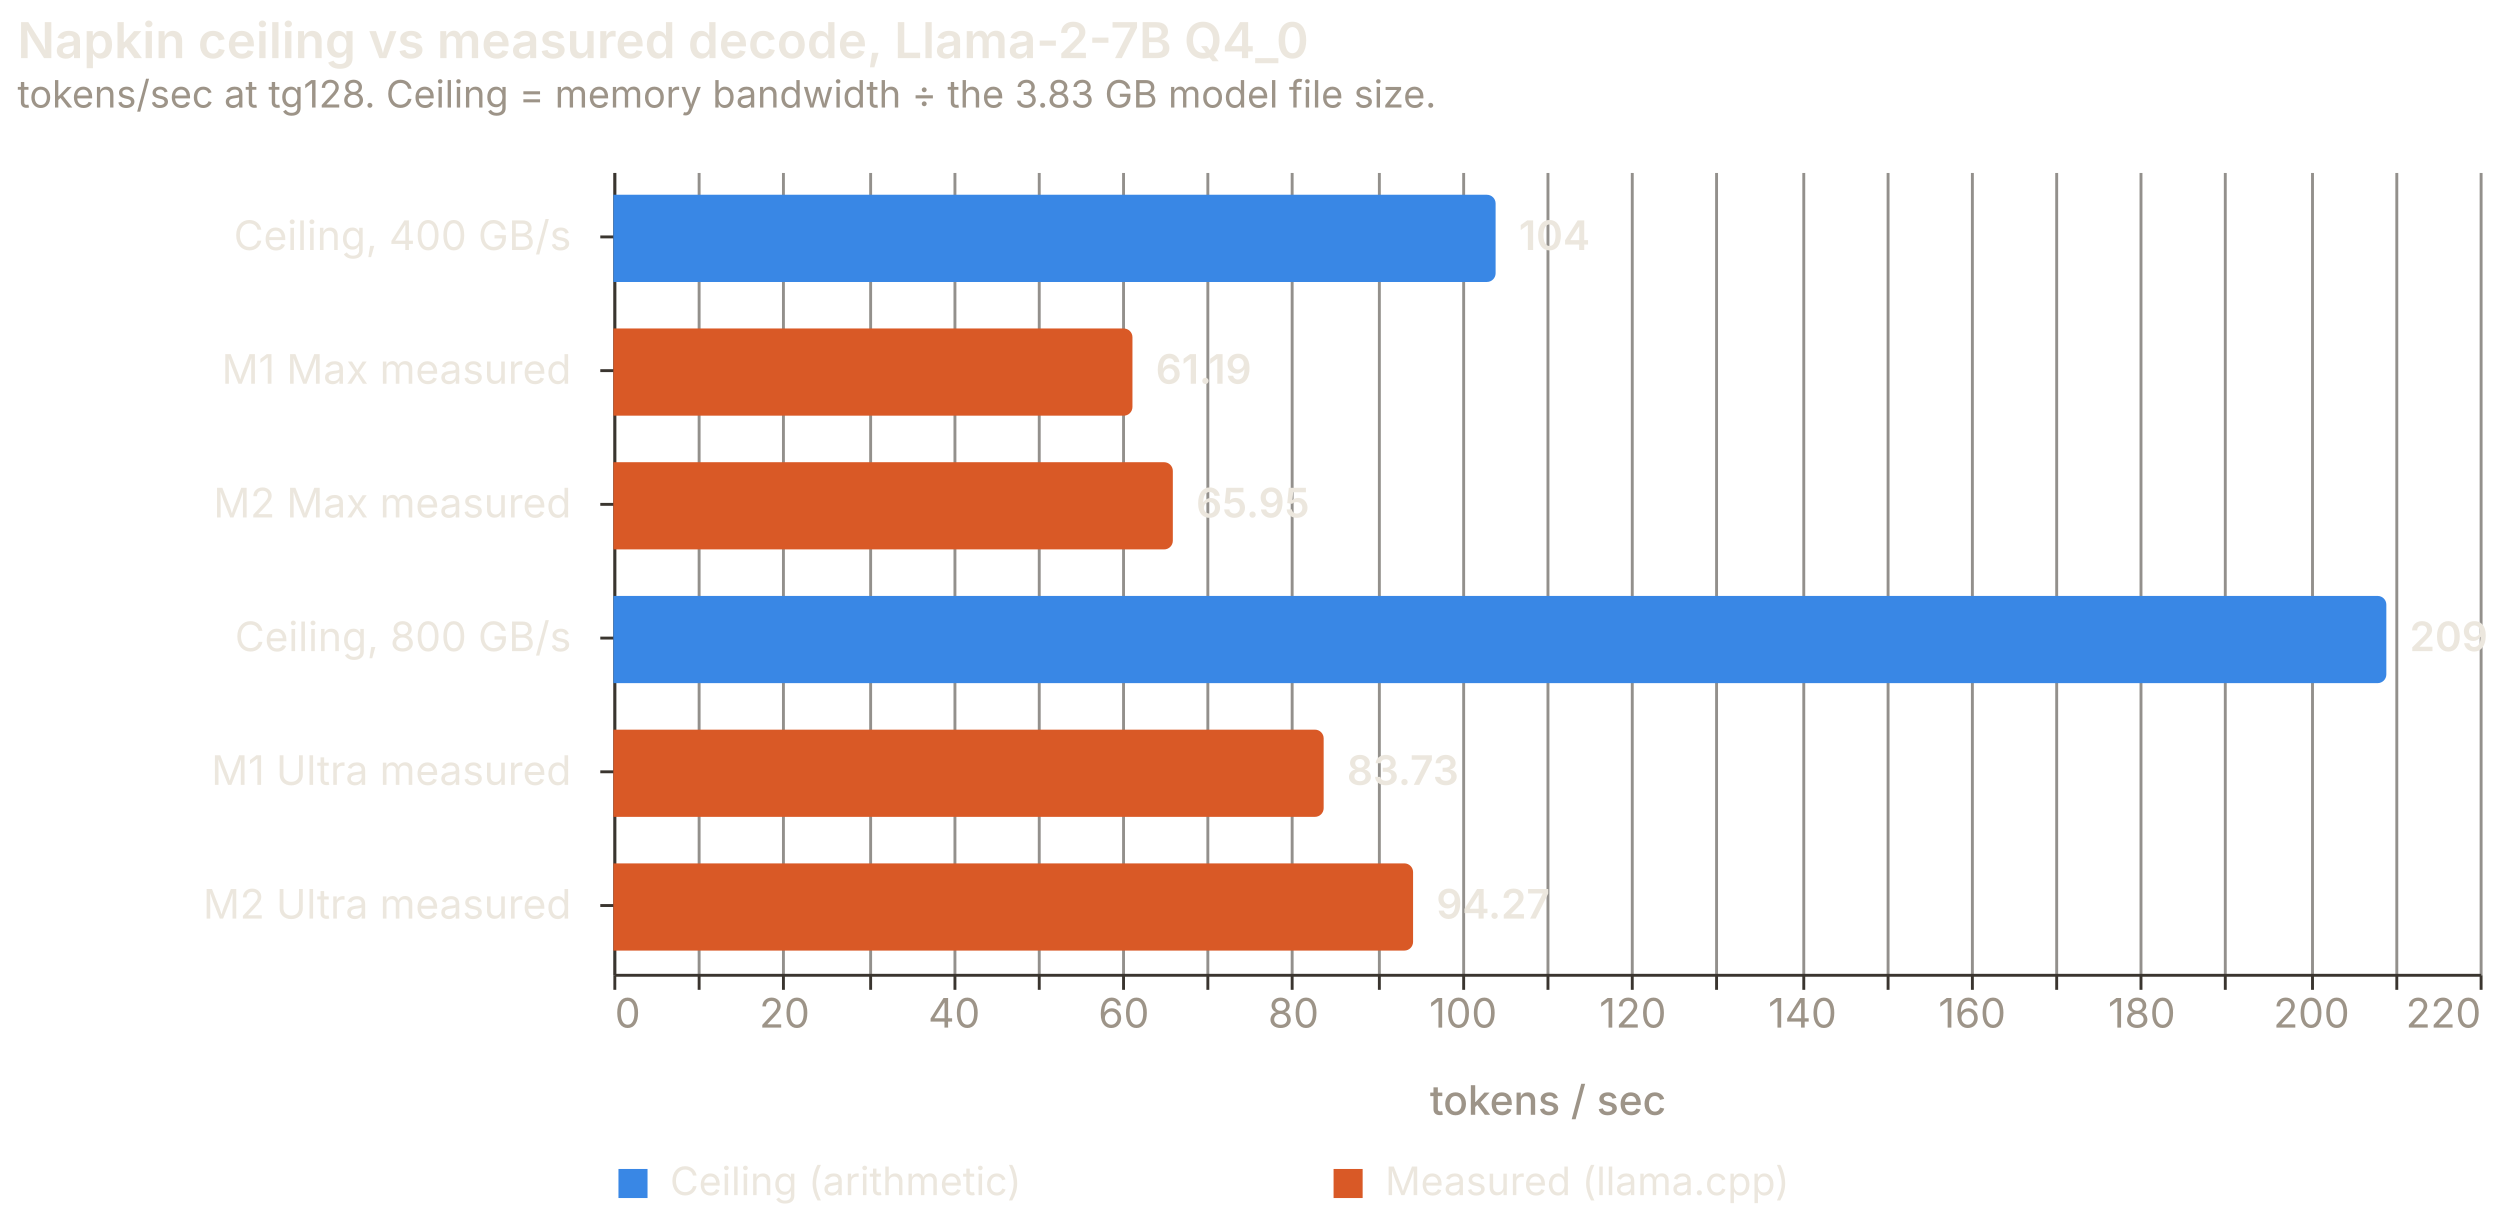
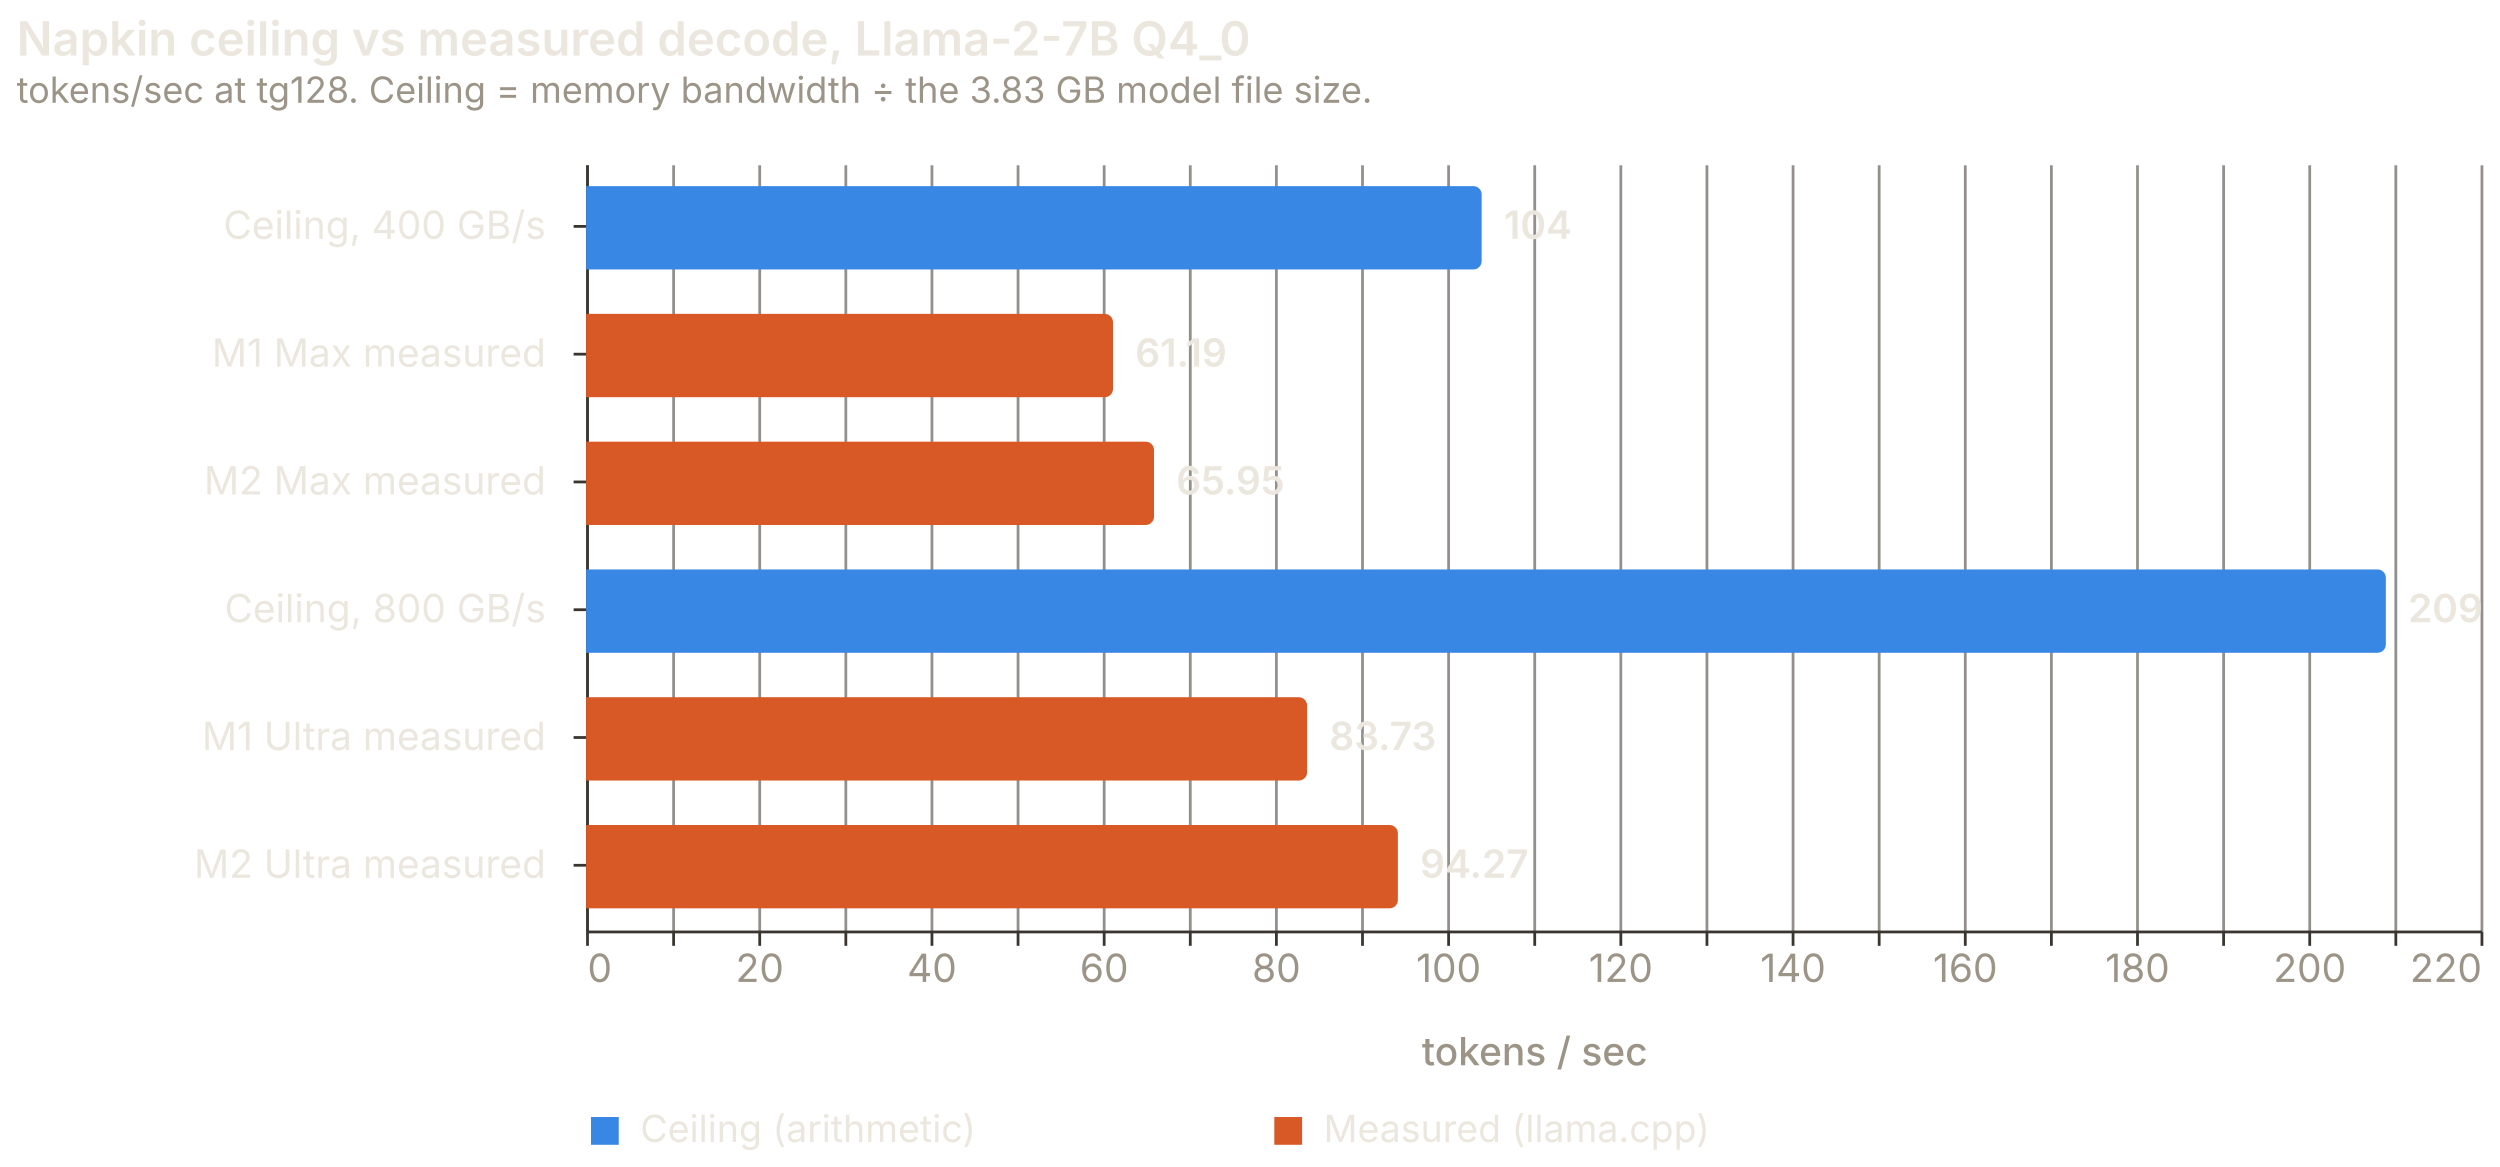
- <svg xmlns="http://www.w3.org/2000/svg" version="1.1" class="marks" width="860" height="420" viewBox="0 0 860 420">
+ <svg xmlns="http://www.w3.org/2000/svg" version="1.1" class="marks" width="900" height="420" viewBox="0 0 900 420">
  <g fill="none" stroke-miterlimit="4" transform="translate(211,59)">
    <g class="mark-group role-frame root" role="graphics-object" aria-roledescription="group mark container">
      <g transform="translate(0,0)">
-         <path class="background" aria-hidden="true" d="M0,0h642v276h-642Z" />
+         <path class="background" aria-hidden="true" d="M0,0h682v276h-682Z" />
        <g>
          <g class="mark-group role-axis" aria-hidden="true">
            <g transform="translate(0.5,276.5)">
              <path class="background" aria-hidden="true" d="M0,0h0v0h0Z" pointer-events="none" />
              <g>
                <g class="mark-rule role-axis-grid" pointer-events="none">
                  <line transform="translate(0,0)" x2="0" y2="-276" stroke="#3a352f" stroke-opacity="0.55" stroke-width="1" opacity="1" />
-                   <line transform="translate(29,0)" x2="0" y2="-276" stroke="#3a352f" stroke-opacity="0.55" stroke-width="1" opacity="1" />
-                   <line transform="translate(58,0)" x2="0" y2="-276" stroke="#3a352f" stroke-opacity="0.55" stroke-width="1" opacity="1" />
-                   <line transform="translate(88,0)" x2="0" y2="-276" stroke="#3a352f" stroke-opacity="0.55" stroke-width="1" opacity="1" />
-                   <line transform="translate(117,0)" x2="0" y2="-276" stroke="#3a352f" stroke-opacity="0.55" stroke-width="1" opacity="1" />
-                   <line transform="translate(146,0)" x2="0" y2="-276" stroke="#3a352f" stroke-opacity="0.55" stroke-width="1" opacity="1" />
-                   <line transform="translate(175,0)" x2="0" y2="-276" stroke="#3a352f" stroke-opacity="0.55" stroke-width="1" opacity="1" />
-                   <line transform="translate(204,0)" x2="0" y2="-276" stroke="#3a352f" stroke-opacity="0.55" stroke-width="1" opacity="1" />
-                   <line transform="translate(233,0)" x2="0" y2="-276" stroke="#3a352f" stroke-opacity="0.55" stroke-width="1" opacity="1" />
-                   <line transform="translate(263,0)" x2="0" y2="-276" stroke="#3a352f" stroke-opacity="0.55" stroke-width="1" opacity="1" />
-                   <line transform="translate(292,0)" x2="0" y2="-276" stroke="#3a352f" stroke-opacity="0.55" stroke-width="1" opacity="1" />
-                   <line transform="translate(321,0)" x2="0" y2="-276" stroke="#3a352f" stroke-opacity="0.55" stroke-width="1" opacity="1" />
-                   <line transform="translate(350,0)" x2="0" y2="-276" stroke="#3a352f" stroke-opacity="0.55" stroke-width="1" opacity="1" />
-                   <line transform="translate(379,0)" x2="0" y2="-276" stroke="#3a352f" stroke-opacity="0.55" stroke-width="1" opacity="1" />
-                   <line transform="translate(409,0)" x2="0" y2="-276" stroke="#3a352f" stroke-opacity="0.55" stroke-width="1" opacity="1" />
-                   <line transform="translate(438,0)" x2="0" y2="-276" stroke="#3a352f" stroke-opacity="0.55" stroke-width="1" opacity="1" />
-                   <line transform="translate(467,0)" x2="0" y2="-276" stroke="#3a352f" stroke-opacity="0.55" stroke-width="1" opacity="1" />
+                   <line transform="translate(31,0)" x2="0" y2="-276" stroke="#3a352f" stroke-opacity="0.55" stroke-width="1" opacity="1" />
+                   <line transform="translate(62,0)" x2="0" y2="-276" stroke="#3a352f" stroke-opacity="0.55" stroke-width="1" opacity="1" />
+                   <line transform="translate(93,0)" x2="0" y2="-276" stroke="#3a352f" stroke-opacity="0.55" stroke-width="1" opacity="1" />
+                   <line transform="translate(124,0)" x2="0" y2="-276" stroke="#3a352f" stroke-opacity="0.55" stroke-width="1" opacity="1" />
+                   <line transform="translate(155,0)" x2="0" y2="-276" stroke="#3a352f" stroke-opacity="0.55" stroke-width="1" opacity="1" />
+                   <line transform="translate(186,0)" x2="0" y2="-276" stroke="#3a352f" stroke-opacity="0.55" stroke-width="1" opacity="1" />
+                   <line transform="translate(217,0)" x2="0" y2="-276" stroke="#3a352f" stroke-opacity="0.55" stroke-width="1" opacity="1" />
+                   <line transform="translate(248,0)" x2="0" y2="-276" stroke="#3a352f" stroke-opacity="0.55" stroke-width="1" opacity="1" />
+                   <line transform="translate(279,0)" x2="0" y2="-276" stroke="#3a352f" stroke-opacity="0.55" stroke-width="1" opacity="1" />
+                   <line transform="translate(310,0)" x2="0" y2="-276" stroke="#3a352f" stroke-opacity="0.55" stroke-width="1" opacity="1" />
+                   <line transform="translate(341,0)" x2="0" y2="-276" stroke="#3a352f" stroke-opacity="0.55" stroke-width="1" opacity="1" />
+                   <line transform="translate(372,0)" x2="0" y2="-276" stroke="#3a352f" stroke-opacity="0.55" stroke-width="1" opacity="1" />
+                   <line transform="translate(403,0)" x2="0" y2="-276" stroke="#3a352f" stroke-opacity="0.55" stroke-width="1" opacity="1" />
+                   <line transform="translate(434,0)" x2="0" y2="-276" stroke="#3a352f" stroke-opacity="0.55" stroke-width="1" opacity="1" />
+                   <line transform="translate(465,0)" x2="0" y2="-276" stroke="#3a352f" stroke-opacity="0.55" stroke-width="1" opacity="1" />
                  <line transform="translate(496,0)" x2="0" y2="-276" stroke="#3a352f" stroke-opacity="0.55" stroke-width="1" opacity="1" />
-                   <line transform="translate(525,0)" x2="0" y2="-276" stroke="#3a352f" stroke-opacity="0.55" stroke-width="1" opacity="1" />
-                   <line transform="translate(554,0)" x2="0" y2="-276" stroke="#3a352f" stroke-opacity="0.55" stroke-width="1" opacity="1" />
-                   <line transform="translate(584,0)" x2="0" y2="-276" stroke="#3a352f" stroke-opacity="0.55" stroke-width="1" opacity="1" />
-                   <line transform="translate(613,0)" x2="0" y2="-276" stroke="#3a352f" stroke-opacity="0.55" stroke-width="1" opacity="1" />
-                   <line transform="translate(642,0)" x2="0" y2="-276" stroke="#3a352f" stroke-opacity="0.55" stroke-width="1" opacity="1" />
+                   <line transform="translate(527,0)" x2="0" y2="-276" stroke="#3a352f" stroke-opacity="0.55" stroke-width="1" opacity="1" />
+                   <line transform="translate(558,0)" x2="0" y2="-276" stroke="#3a352f" stroke-opacity="0.55" stroke-width="1" opacity="1" />
+                   <line transform="translate(589,0)" x2="0" y2="-276" stroke="#3a352f" stroke-opacity="0.55" stroke-width="1" opacity="1" />
+                   <line transform="translate(620,0)" x2="0" y2="-276" stroke="#3a352f" stroke-opacity="0.55" stroke-width="1" opacity="1" />
+                   <line transform="translate(651,0)" x2="0" y2="-276" stroke="#3a352f" stroke-opacity="0.55" stroke-width="1" opacity="1" />
+                   <line transform="translate(682,0)" x2="0" y2="-276" stroke="#3a352f" stroke-opacity="0.55" stroke-width="1" opacity="1" />
                </g>
              </g>
              <path class="foreground" aria-hidden="true" d="" pointer-events="none" display="none" />
            </g>
          </g>
          <g class="mark-group role-axis" role="graphics-symbol" aria-roledescription="axis" aria-label="X-axis titled 'tokens / sec' for a linear scale with values from 0 to 220">
            <g transform="translate(0.5,276.5)">
              <path class="background" aria-hidden="true" d="M0,0h0v0h0Z" pointer-events="none" />
              <g>
                <g class="mark-rule role-axis-tick" pointer-events="none">
                  <line transform="translate(0,0)" x2="0" y2="5" stroke="#3a352f" stroke-width="1" opacity="1" />
-                   <line transform="translate(29,0)" x2="0" y2="5" stroke="#3a352f" stroke-width="1" opacity="1" />
-                   <line transform="translate(58,0)" x2="0" y2="5" stroke="#3a352f" stroke-width="1" opacity="1" />
-                   <line transform="translate(88,0)" x2="0" y2="5" stroke="#3a352f" stroke-width="1" opacity="1" />
-                   <line transform="translate(117,0)" x2="0" y2="5" stroke="#3a352f" stroke-width="1" opacity="1" />
-                   <line transform="translate(146,0)" x2="0" y2="5" stroke="#3a352f" stroke-width="1" opacity="1" />
-                   <line transform="translate(175,0)" x2="0" y2="5" stroke="#3a352f" stroke-width="1" opacity="1" />
-                   <line transform="translate(204,0)" x2="0" y2="5" stroke="#3a352f" stroke-width="1" opacity="1" />
-                   <line transform="translate(233,0)" x2="0" y2="5" stroke="#3a352f" stroke-width="1" opacity="1" />
-                   <line transform="translate(263,0)" x2="0" y2="5" stroke="#3a352f" stroke-width="1" opacity="1" />
-                   <line transform="translate(292,0)" x2="0" y2="5" stroke="#3a352f" stroke-width="1" opacity="1" />
-                   <line transform="translate(321,0)" x2="0" y2="5" stroke="#3a352f" stroke-width="1" opacity="1" />
-                   <line transform="translate(350,0)" x2="0" y2="5" stroke="#3a352f" stroke-width="1" opacity="1" />
-                   <line transform="translate(379,0)" x2="0" y2="5" stroke="#3a352f" stroke-width="1" opacity="1" />
-                   <line transform="translate(409,0)" x2="0" y2="5" stroke="#3a352f" stroke-width="1" opacity="1" />
-                   <line transform="translate(438,0)" x2="0" y2="5" stroke="#3a352f" stroke-width="1" opacity="1" />
-                   <line transform="translate(467,0)" x2="0" y2="5" stroke="#3a352f" stroke-width="1" opacity="1" />
+                   <line transform="translate(31,0)" x2="0" y2="5" stroke="#3a352f" stroke-width="1" opacity="1" />
+                   <line transform="translate(62,0)" x2="0" y2="5" stroke="#3a352f" stroke-width="1" opacity="1" />
+                   <line transform="translate(93,0)" x2="0" y2="5" stroke="#3a352f" stroke-width="1" opacity="1" />
+                   <line transform="translate(124,0)" x2="0" y2="5" stroke="#3a352f" stroke-width="1" opacity="1" />
+                   <line transform="translate(155,0)" x2="0" y2="5" stroke="#3a352f" stroke-width="1" opacity="1" />
+                   <line transform="translate(186,0)" x2="0" y2="5" stroke="#3a352f" stroke-width="1" opacity="1" />
+                   <line transform="translate(217,0)" x2="0" y2="5" stroke="#3a352f" stroke-width="1" opacity="1" />
+                   <line transform="translate(248,0)" x2="0" y2="5" stroke="#3a352f" stroke-width="1" opacity="1" />
+                   <line transform="translate(279,0)" x2="0" y2="5" stroke="#3a352f" stroke-width="1" opacity="1" />
+                   <line transform="translate(310,0)" x2="0" y2="5" stroke="#3a352f" stroke-width="1" opacity="1" />
+                   <line transform="translate(341,0)" x2="0" y2="5" stroke="#3a352f" stroke-width="1" opacity="1" />
+                   <line transform="translate(372,0)" x2="0" y2="5" stroke="#3a352f" stroke-width="1" opacity="1" />
+                   <line transform="translate(403,0)" x2="0" y2="5" stroke="#3a352f" stroke-width="1" opacity="1" />
+                   <line transform="translate(434,0)" x2="0" y2="5" stroke="#3a352f" stroke-width="1" opacity="1" />
+                   <line transform="translate(465,0)" x2="0" y2="5" stroke="#3a352f" stroke-width="1" opacity="1" />
                  <line transform="translate(496,0)" x2="0" y2="5" stroke="#3a352f" stroke-width="1" opacity="1" />
-                   <line transform="translate(525,0)" x2="0" y2="5" stroke="#3a352f" stroke-width="1" opacity="1" />
-                   <line transform="translate(554,0)" x2="0" y2="5" stroke="#3a352f" stroke-width="1" opacity="1" />
-                   <line transform="translate(584,0)" x2="0" y2="5" stroke="#3a352f" stroke-width="1" opacity="1" />
-                   <line transform="translate(613,0)" x2="0" y2="5" stroke="#3a352f" stroke-width="1" opacity="1" />
-                   <line transform="translate(642,0)" x2="0" y2="5" stroke="#3a352f" stroke-width="1" opacity="1" />
+                   <line transform="translate(527,0)" x2="0" y2="5" stroke="#3a352f" stroke-width="1" opacity="1" />
+                   <line transform="translate(558,0)" x2="0" y2="5" stroke="#3a352f" stroke-width="1" opacity="1" />
+                   <line transform="translate(589,0)" x2="0" y2="5" stroke="#3a352f" stroke-width="1" opacity="1" />
+                   <line transform="translate(620,0)" x2="0" y2="5" stroke="#3a352f" stroke-width="1" opacity="1" />
+                   <line transform="translate(651,0)" x2="0" y2="5" stroke="#3a352f" stroke-width="1" opacity="1" />
+                   <line transform="translate(682,0)" x2="0" y2="5" stroke="#3a352f" stroke-width="1" opacity="1" />
                </g>
                <g class="mark-text role-axis-label" pointer-events="none">
                  <text text-anchor="start" transform="translate(0,18)" font-family="ui-sans-serif, system-ui, -apple-system, 'Segoe UI', Inter, Helvetica, Arial, sans-serif" font-size="14px" fill="#9d9488" opacity="1">0</text>
-                   <text text-anchor="middle" transform="translate(29.18182,18)" font-family="ui-sans-serif, system-ui, -apple-system, 'Segoe UI', Inter, Helvetica, Arial, sans-serif" font-size="14px" fill="#9d9488" opacity="0">10</text>
-                   <text text-anchor="middle" transform="translate(58.36364,18)" font-family="ui-sans-serif, system-ui, -apple-system, 'Segoe UI', Inter, Helvetica, Arial, sans-serif" font-size="14px" fill="#9d9488" opacity="1">20</text>
-                   <text text-anchor="middle" transform="translate(87.54545,18)" font-family="ui-sans-serif, system-ui, -apple-system, 'Segoe UI', Inter, Helvetica, Arial, sans-serif" font-size="14px" fill="#9d9488" opacity="0">30</text>
-                   <text text-anchor="middle" transform="translate(116.7273,18)" font-family="ui-sans-serif, system-ui, -apple-system, 'Segoe UI', Inter, Helvetica, Arial, sans-serif" font-size="14px" fill="#9d9488" opacity="1">40</text>
-                   <text text-anchor="middle" transform="translate(145.9091,18)" font-family="ui-sans-serif, system-ui, -apple-system, 'Segoe UI', Inter, Helvetica, Arial, sans-serif" font-size="14px" fill="#9d9488" opacity="0">50</text>
-                   <text text-anchor="middle" transform="translate(175.0909,18)" font-family="ui-sans-serif, system-ui, -apple-system, 'Segoe UI', Inter, Helvetica, Arial, sans-serif" font-size="14px" fill="#9d9488" opacity="1">60</text>
-                   <text text-anchor="middle" transform="translate(204.2727,18)" font-family="ui-sans-serif, system-ui, -apple-system, 'Segoe UI', Inter, Helvetica, Arial, sans-serif" font-size="14px" fill="#9d9488" opacity="0">70</text>
-                   <text text-anchor="middle" transform="translate(233.4545,18)" font-family="ui-sans-serif, system-ui, -apple-system, 'Segoe UI', Inter, Helvetica, Arial, sans-serif" font-size="14px" fill="#9d9488" opacity="1">80</text>
-                   <text text-anchor="middle" transform="translate(262.6364,18)" font-family="ui-sans-serif, system-ui, -apple-system, 'Segoe UI', Inter, Helvetica, Arial, sans-serif" font-size="14px" fill="#9d9488" opacity="0">90</text>
-                   <text text-anchor="middle" transform="translate(291.8182,18)" font-family="ui-sans-serif, system-ui, -apple-system, 'Segoe UI', Inter, Helvetica, Arial, sans-serif" font-size="14px" fill="#9d9488" opacity="1">100</text>
-                   <text text-anchor="middle" transform="translate(321,18)" font-family="ui-sans-serif, system-ui, -apple-system, 'Segoe UI', Inter, Helvetica, Arial, sans-serif" font-size="14px" fill="#9d9488" opacity="0">110</text>
-                   <text text-anchor="middle" transform="translate(350.1818,18)" font-family="ui-sans-serif, system-ui, -apple-system, 'Segoe UI', Inter, Helvetica, Arial, sans-serif" font-size="14px" fill="#9d9488" opacity="1">120</text>
-                   <text text-anchor="middle" transform="translate(379.3636,18)" font-family="ui-sans-serif, system-ui, -apple-system, 'Segoe UI', Inter, Helvetica, Arial, sans-serif" font-size="14px" fill="#9d9488" opacity="0">130</text>
-                   <text text-anchor="middle" transform="translate(408.5455,18)" font-family="ui-sans-serif, system-ui, -apple-system, 'Segoe UI', Inter, Helvetica, Arial, sans-serif" font-size="14px" fill="#9d9488" opacity="1">140</text>
-                   <text text-anchor="middle" transform="translate(437.7273,18)" font-family="ui-sans-serif, system-ui, -apple-system, 'Segoe UI', Inter, Helvetica, Arial, sans-serif" font-size="14px" fill="#9d9488" opacity="0">150</text>
-                   <text text-anchor="middle" transform="translate(466.9091,18)" font-family="ui-sans-serif, system-ui, -apple-system, 'Segoe UI', Inter, Helvetica, Arial, sans-serif" font-size="14px" fill="#9d9488" opacity="1">160</text>
-                   <text text-anchor="middle" transform="translate(496.0909,18)" font-family="ui-sans-serif, system-ui, -apple-system, 'Segoe UI', Inter, Helvetica, Arial, sans-serif" font-size="14px" fill="#9d9488" opacity="0">170</text>
-                   <text text-anchor="middle" transform="translate(525.2727,18)" font-family="ui-sans-serif, system-ui, -apple-system, 'Segoe UI', Inter, Helvetica, Arial, sans-serif" font-size="14px" fill="#9d9488" opacity="1">180</text>
-                   <text text-anchor="middle" transform="translate(554.4545,18)" font-family="ui-sans-serif, system-ui, -apple-system, 'Segoe UI', Inter, Helvetica, Arial, sans-serif" font-size="14px" fill="#9d9488" opacity="0">190</text>
-                   <text text-anchor="middle" transform="translate(583.6364,18)" font-family="ui-sans-serif, system-ui, -apple-system, 'Segoe UI', Inter, Helvetica, Arial, sans-serif" font-size="14px" fill="#9d9488" opacity="1">200</text>
-                   <text text-anchor="middle" transform="translate(612.8182,18)" font-family="ui-sans-serif, system-ui, -apple-system, 'Segoe UI', Inter, Helvetica, Arial, sans-serif" font-size="14px" fill="#9d9488" opacity="0">210</text>
-                   <text text-anchor="end" transform="translate(642,18)" font-family="ui-sans-serif, system-ui, -apple-system, 'Segoe UI', Inter, Helvetica, Arial, sans-serif" font-size="14px" fill="#9d9488" opacity="1">220</text>
+                   <text text-anchor="middle" transform="translate(31,18)" font-family="ui-sans-serif, system-ui, -apple-system, 'Segoe UI', Inter, Helvetica, Arial, sans-serif" font-size="14px" fill="#9d9488" opacity="0">10</text>
+                   <text text-anchor="middle" transform="translate(62,18)" font-family="ui-sans-serif, system-ui, -apple-system, 'Segoe UI', Inter, Helvetica, Arial, sans-serif" font-size="14px" fill="#9d9488" opacity="1">20</text>
+                   <text text-anchor="middle" transform="translate(93,18)" font-family="ui-sans-serif, system-ui, -apple-system, 'Segoe UI', Inter, Helvetica, Arial, sans-serif" font-size="14px" fill="#9d9488" opacity="0">30</text>
+                   <text text-anchor="middle" transform="translate(124,18)" font-family="ui-sans-serif, system-ui, -apple-system, 'Segoe UI', Inter, Helvetica, Arial, sans-serif" font-size="14px" fill="#9d9488" opacity="1">40</text>
+                   <text text-anchor="middle" transform="translate(155,18)" font-family="ui-sans-serif, system-ui, -apple-system, 'Segoe UI', Inter, Helvetica, Arial, sans-serif" font-size="14px" fill="#9d9488" opacity="0">50</text>
+                   <text text-anchor="middle" transform="translate(186,18)" font-family="ui-sans-serif, system-ui, -apple-system, 'Segoe UI', Inter, Helvetica, Arial, sans-serif" font-size="14px" fill="#9d9488" opacity="1">60</text>
+                   <text text-anchor="middle" transform="translate(217,18)" font-family="ui-sans-serif, system-ui, -apple-system, 'Segoe UI', Inter, Helvetica, Arial, sans-serif" font-size="14px" fill="#9d9488" opacity="0">70</text>
+                   <text text-anchor="middle" transform="translate(248,18)" font-family="ui-sans-serif, system-ui, -apple-system, 'Segoe UI', Inter, Helvetica, Arial, sans-serif" font-size="14px" fill="#9d9488" opacity="1">80</text>
+                   <text text-anchor="middle" transform="translate(279,18)" font-family="ui-sans-serif, system-ui, -apple-system, 'Segoe UI', Inter, Helvetica, Arial, sans-serif" font-size="14px" fill="#9d9488" opacity="0">90</text>
+                   <text text-anchor="middle" transform="translate(310,18)" font-family="ui-sans-serif, system-ui, -apple-system, 'Segoe UI', Inter, Helvetica, Arial, sans-serif" font-size="14px" fill="#9d9488" opacity="1">100</text>
+                   <text text-anchor="middle" transform="translate(341,18)" font-family="ui-sans-serif, system-ui, -apple-system, 'Segoe UI', Inter, Helvetica, Arial, sans-serif" font-size="14px" fill="#9d9488" opacity="0">110</text>
+                   <text text-anchor="middle" transform="translate(372,18)" font-family="ui-sans-serif, system-ui, -apple-system, 'Segoe UI', Inter, Helvetica, Arial, sans-serif" font-size="14px" fill="#9d9488" opacity="1">120</text>
+                   <text text-anchor="middle" transform="translate(403,18)" font-family="ui-sans-serif, system-ui, -apple-system, 'Segoe UI', Inter, Helvetica, Arial, sans-serif" font-size="14px" fill="#9d9488" opacity="0">130</text>
+                   <text text-anchor="middle" transform="translate(434,18)" font-family="ui-sans-serif, system-ui, -apple-system, 'Segoe UI', Inter, Helvetica, Arial, sans-serif" font-size="14px" fill="#9d9488" opacity="1">140</text>
+                   <text text-anchor="middle" transform="translate(465,18)" font-family="ui-sans-serif, system-ui, -apple-system, 'Segoe UI', Inter, Helvetica, Arial, sans-serif" font-size="14px" fill="#9d9488" opacity="0">150</text>
+                   <text text-anchor="middle" transform="translate(496,18)" font-family="ui-sans-serif, system-ui, -apple-system, 'Segoe UI', Inter, Helvetica, Arial, sans-serif" font-size="14px" fill="#9d9488" opacity="1">160</text>
+                   <text text-anchor="middle" transform="translate(527,18)" font-family="ui-sans-serif, system-ui, -apple-system, 'Segoe UI', Inter, Helvetica, Arial, sans-serif" font-size="14px" fill="#9d9488" opacity="0">170</text>
+                   <text text-anchor="middle" transform="translate(558,18)" font-family="ui-sans-serif, system-ui, -apple-system, 'Segoe UI', Inter, Helvetica, Arial, sans-serif" font-size="14px" fill="#9d9488" opacity="1">180</text>
+                   <text text-anchor="middle" transform="translate(589,18)" font-family="ui-sans-serif, system-ui, -apple-system, 'Segoe UI', Inter, Helvetica, Arial, sans-serif" font-size="14px" fill="#9d9488" opacity="0">190</text>
+                   <text text-anchor="middle" transform="translate(620,18)" font-family="ui-sans-serif, system-ui, -apple-system, 'Segoe UI', Inter, Helvetica, Arial, sans-serif" font-size="14px" fill="#9d9488" opacity="1">200</text>
+                   <text text-anchor="middle" transform="translate(651,18)" font-family="ui-sans-serif, system-ui, -apple-system, 'Segoe UI', Inter, Helvetica, Arial, sans-serif" font-size="14px" fill="#9d9488" opacity="0">210</text>
+                   <text text-anchor="end" transform="translate(682,18)" font-family="ui-sans-serif, system-ui, -apple-system, 'Segoe UI', Inter, Helvetica, Arial, sans-serif" font-size="14px" fill="#9d9488" opacity="1">220</text>
                </g>
                <g class="mark-rule role-axis-domain" pointer-events="none">
-                   <line transform="translate(0,0)" x2="642" y2="0" stroke="#3a352f" stroke-width="1" opacity="1" />
+                   <line transform="translate(0,0)" x2="682" y2="0" stroke="#3a352f" stroke-width="1" opacity="1" />
                </g>
                <g class="mark-text role-axis-title" pointer-events="none">
-                   <text text-anchor="middle" transform="translate(321,48)" font-family="ui-sans-serif, system-ui, -apple-system, 'Segoe UI', Inter, Helvetica, Arial, sans-serif" font-size="14px" font-weight="500" fill="#9d9488" opacity="1">tokens / sec</text>
+                   <text text-anchor="middle" transform="translate(341,48)" font-family="ui-sans-serif, system-ui, -apple-system, 'Segoe UI', Inter, Helvetica, Arial, sans-serif" font-size="14px" font-weight="500" fill="#9d9488" opacity="1">tokens / sec</text>
                </g>
              </g>
              <path class="foreground" aria-hidden="true" d="" pointer-events="none" display="none" />
            </g>
          </g>
          <g class="mark-group role-axis" role="graphics-symbol" aria-roledescription="axis" aria-label="Y-axis for a discrete scale with 6 values: Ceiling, 400 GB/s, M1 Max measured, M2 Max measured, Ceiling, 800 GB/s, M1 Ultra measured, M2 Ultra measured">
            <g transform="translate(0.5,0.5)">
              <path class="background" aria-hidden="true" d="M0,0h0v0h0Z" pointer-events="none" />
              <g>
                <g class="mark-rule role-axis-tick" pointer-events="none">
                  <line transform="translate(0,22)" x2="-5" y2="0" stroke="#3a352f" stroke-width="1" opacity="1" />
                  <line transform="translate(0,68)" x2="-5" y2="0" stroke="#3a352f" stroke-width="1" opacity="1" />
                  <line transform="translate(0,114)" x2="-5" y2="0" stroke="#3a352f" stroke-width="1" opacity="1" />
                  <line transform="translate(0,160)" x2="-5" y2="0" stroke="#3a352f" stroke-width="1" opacity="1" />
                  <line transform="translate(0,206)" x2="-5" y2="0" stroke="#3a352f" stroke-width="1" opacity="1" />
                  <line transform="translate(0,252)" x2="-5" y2="0" stroke="#3a352f" stroke-width="1" opacity="1" />
                </g>
                <g class="mark-text role-axis-label" pointer-events="none">
                  <text text-anchor="end" transform="translate(-15,26.5)" font-family="ui-sans-serif, system-ui, -apple-system, 'Segoe UI', Inter, Helvetica, Arial, sans-serif" font-size="14px" fill="#ece7de" opacity="1">Ceiling, 400 GB/s</text>
                  <text text-anchor="end" transform="translate(-15,72.5)" font-family="ui-sans-serif, system-ui, -apple-system, 'Segoe UI', Inter, Helvetica, Arial, sans-serif" font-size="14px" fill="#ece7de" opacity="1">M1 Max measured</text>
                  <text text-anchor="end" transform="translate(-15,118.5)" font-family="ui-sans-serif, system-ui, -apple-system, 'Segoe UI', Inter, Helvetica, Arial, sans-serif" font-size="14px" fill="#ece7de" opacity="1">M2 Max measured</text>
                  <text text-anchor="end" transform="translate(-15,164.5)" font-family="ui-sans-serif, system-ui, -apple-system, 'Segoe UI', Inter, Helvetica, Arial, sans-serif" font-size="14px" fill="#ece7de" opacity="1">Ceiling, 800 GB/s</text>
                  <text text-anchor="end" transform="translate(-15,210.5)" font-family="ui-sans-serif, system-ui, -apple-system, 'Segoe UI', Inter, Helvetica, Arial, sans-serif" font-size="14px" fill="#ece7de" opacity="1">M1 Ultra measured</text>
                  <text text-anchor="end" transform="translate(-15,256.5)" font-family="ui-sans-serif, system-ui, -apple-system, 'Segoe UI', Inter, Helvetica, Arial, sans-serif" font-size="14px" fill="#ece7de" opacity="1">M2 Ultra measured</text>
                </g>
                <g class="mark-rule role-axis-domain" pointer-events="none">
                  <line transform="translate(0,0)" x2="0" y2="276" stroke="#3a352f" stroke-width="1" opacity="1" />
                </g>
              </g>
              <path class="foreground" aria-hidden="true" d="" pointer-events="none" display="none" />
            </g>
          </g>
          <g class="mark-group role-scope" role="graphics-object" aria-roledescription="group mark container">
            <g transform="translate(0,8)">
-               <path class="background" aria-hidden="true" d="M0,0L300.491,0C302.147,0,303.491,1.344,303.491,3L303.491,27C303.491,28.656,302.147,30,300.491,30L0,30C0,30,0,30,0,30L0,0C0,0,0,0,0,0Z" />
+               <path class="background" aria-hidden="true" d="M0,0L319.4,0C321.056,0,322.4,1.344,322.4,3L322.4,27C322.4,28.656,321.056,30,319.4,30L0,30C0,30,0,30,0,30L0,0C0,0,0,0,0,0Z" />
              <g clip-path="url(#clip59)">
                <g class="mark-group role-scope" role="graphics-object" aria-roledescription="group mark container">
                  <g transform="translate(0,0)">
                    <path class="background" aria-hidden="true" d="M0,0h0v30h0Z" />
                    <g>
                      <g class="mark-rect role-mark layer_0_marks" role="graphics-object" aria-roledescription="rect mark container">
-                         <path aria-label="tokens / sec: 104; label: Ceiling, 400 GB/s; kind: Ceiling (arithmetic)" role="graphics-symbol" aria-roledescription="bar" d="M0,0h303.491v30h-303.491Z" fill="#3987e5" />
+                         <path aria-label="tokens / sec: 104; label: Ceiling, 400 GB/s; kind: Ceiling (arithmetic)" role="graphics-symbol" aria-roledescription="bar" d="M0,0h322.4v30h-322.4Z" fill="#3987e5" />
                      </g>
                    </g>
                    <path class="foreground" aria-hidden="true" d="" display="none" />
                  </g>
                </g>
              </g>
              <path class="foreground" aria-hidden="true" d="" display="none" />
            </g>
            <g transform="translate(0,54)">
-               <path class="background" aria-hidden="true" d="M0,0L175.564,0C177.219,0,178.564,1.344,178.564,3L178.564,27C178.564,28.656,177.219,30,175.564,30L0,30C0,30,0,30,0,30L0,0C0,0,0,0,0,0Z" />
+               <path class="background" aria-hidden="true" d="M0,0L186.689,0C188.345,0,189.689,1.344,189.689,3L189.689,27C189.689,28.656,188.345,30,186.689,30L0,30C0,30,0,30,0,30L0,0C0,0,0,0,0,0Z" />
              <g clip-path="url(#clip60)">
                <g class="mark-group role-scope" role="graphics-object" aria-roledescription="group mark container">
                  <g transform="translate(0,0)">
                    <path class="background" aria-hidden="true" d="M0,0h0v30h0Z" />
                    <g>
                      <g class="mark-rect role-mark layer_0_marks" role="graphics-object" aria-roledescription="rect mark container">
-                         <path aria-label="tokens / sec: 61.19; label: M1 Max measured; kind: Measured (llama.cpp)" role="graphics-symbol" aria-roledescription="bar" d="M0,0h178.564v30h-178.564Z" fill="#d95926" />
+                         <path aria-label="tokens / sec: 61.19; label: M1 Max measured; kind: Measured (llama.cpp)" role="graphics-symbol" aria-roledescription="bar" d="M0,0h189.689v30h-189.689Z" fill="#d95926" />
                      </g>
                    </g>
                    <path class="foreground" aria-hidden="true" d="" display="none" />
                  </g>
                </g>
              </g>
              <path class="foreground" aria-hidden="true" d="" display="none" />
            </g>
            <g transform="translate(0,100)">
-               <path class="background" aria-hidden="true" d="M0,0L189.454,0C191.11,0,192.454,1.344,192.454,3L192.454,27C192.454,28.656,191.11,30,189.454,30L0,30C0,30,0,30,0,30L0,0C0,0,0,0,0,0Z" />
+               <path class="background" aria-hidden="true" d="M0,0L201.445,0C203.101,0,204.445,1.344,204.445,3L204.445,27C204.445,28.656,203.101,30,201.445,30L0,30C0,30,0,30,0,30L0,0C0,0,0,0,0,0Z" />
              <g clip-path="url(#clip61)">
                <g class="mark-group role-scope" role="graphics-object" aria-roledescription="group mark container">
                  <g transform="translate(0,0)">
                    <path class="background" aria-hidden="true" d="M0,0h0v30h0Z" />
                    <g>
                      <g class="mark-rect role-mark layer_0_marks" role="graphics-object" aria-roledescription="rect mark container">
-                         <path aria-label="tokens / sec: 65.95; label: M2 Max measured; kind: Measured (llama.cpp)" role="graphics-symbol" aria-roledescription="bar" d="M0,0h192.454v30h-192.454Z" fill="#d95926" />
+                         <path aria-label="tokens / sec: 65.95; label: M2 Max measured; kind: Measured (llama.cpp)" role="graphics-symbol" aria-roledescription="bar" d="M0,0h204.445v30h-204.445Z" fill="#d95926" />
                      </g>
                    </g>
                    <path class="foreground" aria-hidden="true" d="" display="none" />
                  </g>
                </g>
              </g>
              <path class="foreground" aria-hidden="true" d="" display="none" />
            </g>
            <g transform="translate(0,146)">
-               <path class="background" aria-hidden="true" d="M0,0L606.9,0C608.556,0,609.9,1.344,609.9,3L609.9,27C609.9,28.656,608.556,30,606.9,30L0,30C0,30,0,30,0,30L0,0C0,0,0,0,0,0Z" />
+               <path class="background" aria-hidden="true" d="M0,0L644.9,0C646.556,0,647.9,1.344,647.9,3L647.9,27C647.9,28.656,646.556,30,644.9,30L0,30C0,30,0,30,0,30L0,0C0,0,0,0,0,0Z" />
              <g clip-path="url(#clip62)">
                <g class="mark-group role-scope" role="graphics-object" aria-roledescription="group mark container">
                  <g transform="translate(0,0)">
                    <path class="background" aria-hidden="true" d="M0,0h0v30h0Z" />
                    <g>
                      <g class="mark-rect role-mark layer_0_marks" role="graphics-object" aria-roledescription="rect mark container">
-                         <path aria-label="tokens / sec: 209; label: Ceiling, 800 GB/s; kind: Ceiling (arithmetic)" role="graphics-symbol" aria-roledescription="bar" d="M0,0h609.9v30h-609.9Z" fill="#3987e5" />
+                         <path aria-label="tokens / sec: 209; label: Ceiling, 800 GB/s; kind: Ceiling (arithmetic)" role="graphics-symbol" aria-roledescription="bar" d="M0,0h647.9v30h-647.9Z" fill="#3987e5" />
                      </g>
                    </g>
                    <path class="foreground" aria-hidden="true" d="" display="none" />
                  </g>
                </g>
              </g>
              <path class="foreground" aria-hidden="true" d="" display="none" />
            </g>
            <g transform="translate(0,192)">
-               <path class="background" aria-hidden="true" d="M0,0L241.339,0C242.995,0,244.339,1.344,244.339,3L244.339,27C244.339,28.656,242.995,30,241.339,30L0,30C0,30,0,30,0,30L0,0C0,0,0,0,0,0Z" />
+               <path class="background" aria-hidden="true" d="M0,0L256.563,0C258.219,0,259.563,1.344,259.563,3L259.563,27C259.563,28.656,258.219,30,256.563,30L0,30C0,30,0,30,0,30L0,0C0,0,0,0,0,0Z" />
              <g clip-path="url(#clip63)">
                <g class="mark-group role-scope" role="graphics-object" aria-roledescription="group mark container">
                  <g transform="translate(0,0)">
                    <path class="background" aria-hidden="true" d="M0,0h0v30h0Z" />
                    <g>
                      <g class="mark-rect role-mark layer_0_marks" role="graphics-object" aria-roledescription="rect mark container">
-                         <path aria-label="tokens / sec: 83.73; label: M1 Ultra measured; kind: Measured (llama.cpp)" role="graphics-symbol" aria-roledescription="bar" d="M0,0h244.339v30h-244.339Z" fill="#d95926" />
+                         <path aria-label="tokens / sec: 83.73; label: M1 Ultra measured; kind: Measured (llama.cpp)" role="graphics-symbol" aria-roledescription="bar" d="M0,0h259.563v30h-259.563Z" fill="#d95926" />
                      </g>
                    </g>
                    <path class="foreground" aria-hidden="true" d="" display="none" />
                  </g>
                </g>
              </g>
              <path class="foreground" aria-hidden="true" d="" display="none" />
            </g>
            <g transform="translate(0,238)">
-               <path class="background" aria-hidden="true" d="M0,0L272.097,0C273.753,0,275.097,1.344,275.097,3L275.097,27C275.097,28.656,273.753,30,272.097,30L0,30C0,30,0,30,0,30L0,0C0,0,0,0,0,0Z" />
+               <path class="background" aria-hidden="true" d="M0,0L289.237,0C290.893,0,292.237,1.344,292.237,3L292.237,27C292.237,28.656,290.893,30,289.237,30L0,30C0,30,0,30,0,30L0,0C0,0,0,0,0,0Z" />
              <g clip-path="url(#clip64)">
                <g class="mark-group role-scope" role="graphics-object" aria-roledescription="group mark container">
                  <g transform="translate(0,0)">
                    <path class="background" aria-hidden="true" d="M0,0h0v30h0Z" />
                    <g>
                      <g class="mark-rect role-mark layer_0_marks" role="graphics-object" aria-roledescription="rect mark container">
-                         <path aria-label="tokens / sec: 94.27; label: M2 Ultra measured; kind: Measured (llama.cpp)" role="graphics-symbol" aria-roledescription="bar" d="M0,0h275.097v30h-275.097Z" fill="#d95926" />
+                         <path aria-label="tokens / sec: 94.27; label: M2 Ultra measured; kind: Measured (llama.cpp)" role="graphics-symbol" aria-roledescription="bar" d="M0,0h292.237v30h-292.237Z" fill="#d95926" />
                      </g>
                    </g>
                    <path class="foreground" aria-hidden="true" d="" display="none" />
                  </g>
                </g>
              </g>
              <path class="foreground" aria-hidden="true" d="" display="none" />
            </g>
          </g>
          <g class="mark-text role-mark layer_1_marks" role="graphics-object" aria-roledescription="text mark container">
-             <text aria-label="tokens / sec: 104; label: Ceiling, 400 GB/s; v: 104" role="graphics-symbol" aria-roledescription="text mark" text-anchor="start" transform="translate(311.4909,27)" font-family="ui-sans-serif, system-ui, -apple-system, 'Segoe UI', Inter, Helvetica, Arial, sans-serif" font-size="14px" font-weight="600" fill="#ece7de">104</text>
-             <text aria-label="tokens / sec: 61.19; label: M1 Max measured; v: 61.19" role="graphics-symbol" aria-roledescription="text mark" text-anchor="start" transform="translate(186.5635,73)" font-family="ui-sans-serif, system-ui, -apple-system, 'Segoe UI', Inter, Helvetica, Arial, sans-serif" font-size="14px" font-weight="600" fill="#ece7de">61.19</text>
-             <text aria-label="tokens / sec: 65.95; label: M2 Max measured; v: 65.95" role="graphics-symbol" aria-roledescription="text mark" text-anchor="start" transform="translate(200.4541,119)" font-family="ui-sans-serif, system-ui, -apple-system, 'Segoe UI', Inter, Helvetica, Arial, sans-serif" font-size="14px" font-weight="600" fill="#ece7de">65.95</text>
-             <text aria-label="tokens / sec: 209; label: Ceiling, 800 GB/s; v: 209" role="graphics-symbol" aria-roledescription="text mark" text-anchor="start" transform="translate(617.9,165)" font-family="ui-sans-serif, system-ui, -apple-system, 'Segoe UI', Inter, Helvetica, Arial, sans-serif" font-size="14px" font-weight="600" fill="#ece7de">209</text>
-             <text aria-label="tokens / sec: 83.73; label: M1 Ultra measured; v: 83.73" role="graphics-symbol" aria-roledescription="text mark" text-anchor="start" transform="translate(252.3394,211)" font-family="ui-sans-serif, system-ui, -apple-system, 'Segoe UI', Inter, Helvetica, Arial, sans-serif" font-size="14px" font-weight="600" fill="#ece7de">83.73</text>
-             <text aria-label="tokens / sec: 94.27; label: M2 Ultra measured; v: 94.27" role="graphics-symbol" aria-roledescription="text mark" text-anchor="start" transform="translate(283.097,257)" font-family="ui-sans-serif, system-ui, -apple-system, 'Segoe UI', Inter, Helvetica, Arial, sans-serif" font-size="14px" font-weight="600" fill="#ece7de">94.27</text>
+             <text aria-label="tokens / sec: 104; label: Ceiling, 400 GB/s; v: 104" role="graphics-symbol" aria-roledescription="text mark" text-anchor="start" transform="translate(330.4,27)" font-family="ui-sans-serif, system-ui, -apple-system, 'Segoe UI', Inter, Helvetica, Arial, sans-serif" font-size="14px" font-weight="600" fill="#ece7de">104</text>
+             <text aria-label="tokens / sec: 61.19; label: M1 Max measured; v: 61.19" role="graphics-symbol" aria-roledescription="text mark" text-anchor="start" transform="translate(197.689,73)" font-family="ui-sans-serif, system-ui, -apple-system, 'Segoe UI', Inter, Helvetica, Arial, sans-serif" font-size="14px" font-weight="600" fill="#ece7de">61.19</text>
+             <text aria-label="tokens / sec: 65.95; label: M2 Max measured; v: 65.95" role="graphics-symbol" aria-roledescription="text mark" text-anchor="start" transform="translate(212.445,119)" font-family="ui-sans-serif, system-ui, -apple-system, 'Segoe UI', Inter, Helvetica, Arial, sans-serif" font-size="14px" font-weight="600" fill="#ece7de">65.95</text>
+             <text aria-label="tokens / sec: 209; label: Ceiling, 800 GB/s; v: 209" role="graphics-symbol" aria-roledescription="text mark" text-anchor="start" transform="translate(655.9,165)" font-family="ui-sans-serif, system-ui, -apple-system, 'Segoe UI', Inter, Helvetica, Arial, sans-serif" font-size="14px" font-weight="600" fill="#ece7de">209</text>
+             <text aria-label="tokens / sec: 83.73; label: M1 Ultra measured; v: 83.73" role="graphics-symbol" aria-roledescription="text mark" text-anchor="start" transform="translate(267.563,211)" font-family="ui-sans-serif, system-ui, -apple-system, 'Segoe UI', Inter, Helvetica, Arial, sans-serif" font-size="14px" font-weight="600" fill="#ece7de">83.73</text>
+             <text aria-label="tokens / sec: 94.27; label: M2 Ultra measured; v: 94.27" role="graphics-symbol" aria-roledescription="text mark" text-anchor="start" transform="translate(300.237,257)" font-family="ui-sans-serif, system-ui, -apple-system, 'Segoe UI', Inter, Helvetica, Arial, sans-serif" font-size="14px" font-weight="600" fill="#ece7de">94.27</text>
          </g>
          <g class="mark-group role-legend" role="graphics-symbol" aria-roledescription="legend" aria-label="Symbol legend for fill color with 2 values: Ceiling (arithmetic), Measured (llama.cpp)">
            <g transform="translate(0,341)">
              <path class="background" aria-hidden="true" d="M0,0h482v14h-482Z" pointer-events="none" />
              <g>
                <g class="mark-group role-legend-entry">
                  <g transform="translate(0,0)">
                    <path class="background" aria-hidden="true" d="M0,0h0v0h0Z" pointer-events="none" />
                    <g>
                      <g class="mark-group role-scope" role="graphics-object" aria-roledescription="group mark container">
                        <g transform="translate(0,0.375)">
                          <path class="background" aria-hidden="true" d="M0,0h235.5v13.25h-235.5Z" pointer-events="none" opacity="1" />
                          <g>
                            <g class="mark-symbol role-legend-symbol" pointer-events="none">
                              <path transform="translate(6.75,6.75)" d="M-5,-5h10v10h-10Z" fill="#3987e5" stroke-width="0" opacity="1" />
                            </g>
                            <g class="mark-text role-legend-label" pointer-events="none">
                              <text text-anchor="start" transform="translate(19.5,10.75)" font-family="ui-sans-serif, system-ui, -apple-system, 'Segoe UI', Inter, Helvetica, Arial, sans-serif" font-size="13.5px" fill="#ece7de" opacity="1">Ceiling (arithmetic)</text>
                            </g>
                          </g>
                          <path class="foreground" aria-hidden="true" d="" pointer-events="none" display="none" />
                        </g>
                        <g transform="translate(246,0.375)">
                          <path class="background" aria-hidden="true" d="M0,0h235.5v13.25h-235.5Z" pointer-events="none" opacity="1" />
                          <g>
                            <g class="mark-symbol role-legend-symbol" pointer-events="none">
                              <path transform="translate(6.75,6.75)" d="M-5,-5h10v10h-10Z" fill="#d95926" stroke-width="0" opacity="1" />
                            </g>
                            <g class="mark-text role-legend-label" pointer-events="none">
                              <text text-anchor="start" transform="translate(19.5,10.75)" font-family="ui-sans-serif, system-ui, -apple-system, 'Segoe UI', Inter, Helvetica, Arial, sans-serif" font-size="13.5px" fill="#ece7de" opacity="1">Measured (llama.cpp)</text>
                            </g>
                          </g>
                          <path class="foreground" aria-hidden="true" d="" pointer-events="none" display="none" />
                        </g>
                      </g>
                    </g>
                    <path class="foreground" aria-hidden="true" d="" pointer-events="none" display="none" />
                  </g>
                </g>
              </g>
              <path class="foreground" aria-hidden="true" d="" pointer-events="none" display="none" />
            </g>
          </g>
          <g class="mark-group role-title">
            <g transform="translate(-205,-52)">
              <path class="background" aria-hidden="true" d="M0,0h0v0h0Z" pointer-events="none" />
              <g>
                <g class="mark-text role-title-text" role="graphics-symbol" aria-roledescription="title" aria-label="Title text 'Napkin ceiling vs measured decode, Llama-2-7B Q4_0'" pointer-events="none">
                  <text text-anchor="start" transform="translate(0,13)" font-family="ui-sans-serif, system-ui, -apple-system, 'Segoe UI', Inter, Helvetica, Arial, sans-serif" font-size="17px" font-weight="600" fill="#ece7de" opacity="1">Napkin ceiling vs measured decode, Llama-2-7B Q4_0</text>
                </g>
                <g class="mark-text role-title-subtitle" role="graphics-symbol" aria-roledescription="subtitle" aria-label="Subtitle text 'tokens/sec at tg128. Ceiling = memory bandwidth ÷ the 3.83 GB model file size.'" pointer-events="none">
                  <text text-anchor="start" transform="translate(0,30)" font-family="ui-sans-serif, system-ui, -apple-system, 'Segoe UI', Inter, Helvetica, Arial, sans-serif" font-size="13px" fill="#9d9488" opacity="1">tokens/sec at tg128. Ceiling = memory bandwidth ÷ the 3.83 GB model file size.</text>
                </g>
              </g>
              <path class="foreground" aria-hidden="true" d="" pointer-events="none" display="none" />
            </g>
          </g>
        </g>
        <path class="foreground" aria-hidden="true" d="" display="none" />
      </g>
    </g>
  </g>
  <defs>
    <clipPath id="clip59">
-       <path d="M0,0L300.491,0C302.147,0,303.491,1.344,303.491,3L303.491,27C303.491,28.656,302.147,30,300.491,30L0,30C0,30,0,30,0,30L0,0C0,0,0,0,0,0Z" />
+       <path d="M0,0L319.4,0C321.056,0,322.4,1.344,322.4,3L322.4,27C322.4,28.656,321.056,30,319.4,30L0,30C0,30,0,30,0,30L0,0C0,0,0,0,0,0Z" />
    </clipPath>
    <clipPath id="clip60">
-       <path d="M0,0L175.564,0C177.219,0,178.564,1.344,178.564,3L178.564,27C178.564,28.656,177.219,30,175.564,30L0,30C0,30,0,30,0,30L0,0C0,0,0,0,0,0Z" />
+       <path d="M0,0L186.689,0C188.345,0,189.689,1.344,189.689,3L189.689,27C189.689,28.656,188.345,30,186.689,30L0,30C0,30,0,30,0,30L0,0C0,0,0,0,0,0Z" />
    </clipPath>
    <clipPath id="clip61">
-       <path d="M0,0L189.454,0C191.11,0,192.454,1.344,192.454,3L192.454,27C192.454,28.656,191.11,30,189.454,30L0,30C0,30,0,30,0,30L0,0C0,0,0,0,0,0Z" />
+       <path d="M0,0L201.445,0C203.101,0,204.445,1.344,204.445,3L204.445,27C204.445,28.656,203.101,30,201.445,30L0,30C0,30,0,30,0,30L0,0C0,0,0,0,0,0Z" />
    </clipPath>
    <clipPath id="clip62">
-       <path d="M0,0L606.9,0C608.556,0,609.9,1.344,609.9,3L609.9,27C609.9,28.656,608.556,30,606.9,30L0,30C0,30,0,30,0,30L0,0C0,0,0,0,0,0Z" />
+       <path d="M0,0L644.9,0C646.556,0,647.9,1.344,647.9,3L647.9,27C647.9,28.656,646.556,30,644.9,30L0,30C0,30,0,30,0,30L0,0C0,0,0,0,0,0Z" />
    </clipPath>
    <clipPath id="clip63">
-       <path d="M0,0L241.339,0C242.995,0,244.339,1.344,244.339,3L244.339,27C244.339,28.656,242.995,30,241.339,30L0,30C0,30,0,30,0,30L0,0C0,0,0,0,0,0Z" />
+       <path d="M0,0L256.563,0C258.219,0,259.563,1.344,259.563,3L259.563,27C259.563,28.656,258.219,30,256.563,30L0,30C0,30,0,30,0,30L0,0C0,0,0,0,0,0Z" />
    </clipPath>
    <clipPath id="clip64">
-       <path d="M0,0L272.097,0C273.753,0,275.097,1.344,275.097,3L275.097,27C275.097,28.656,273.753,30,272.097,30L0,30C0,30,0,30,0,30L0,0C0,0,0,0,0,0Z" />
+       <path d="M0,0L289.237,0C290.893,0,292.237,1.344,292.237,3L292.237,27C292.237,28.656,290.893,30,289.237,30L0,30C0,30,0,30,0,30L0,0C0,0,0,0,0,0Z" />
    </clipPath>
  </defs>
</svg>
